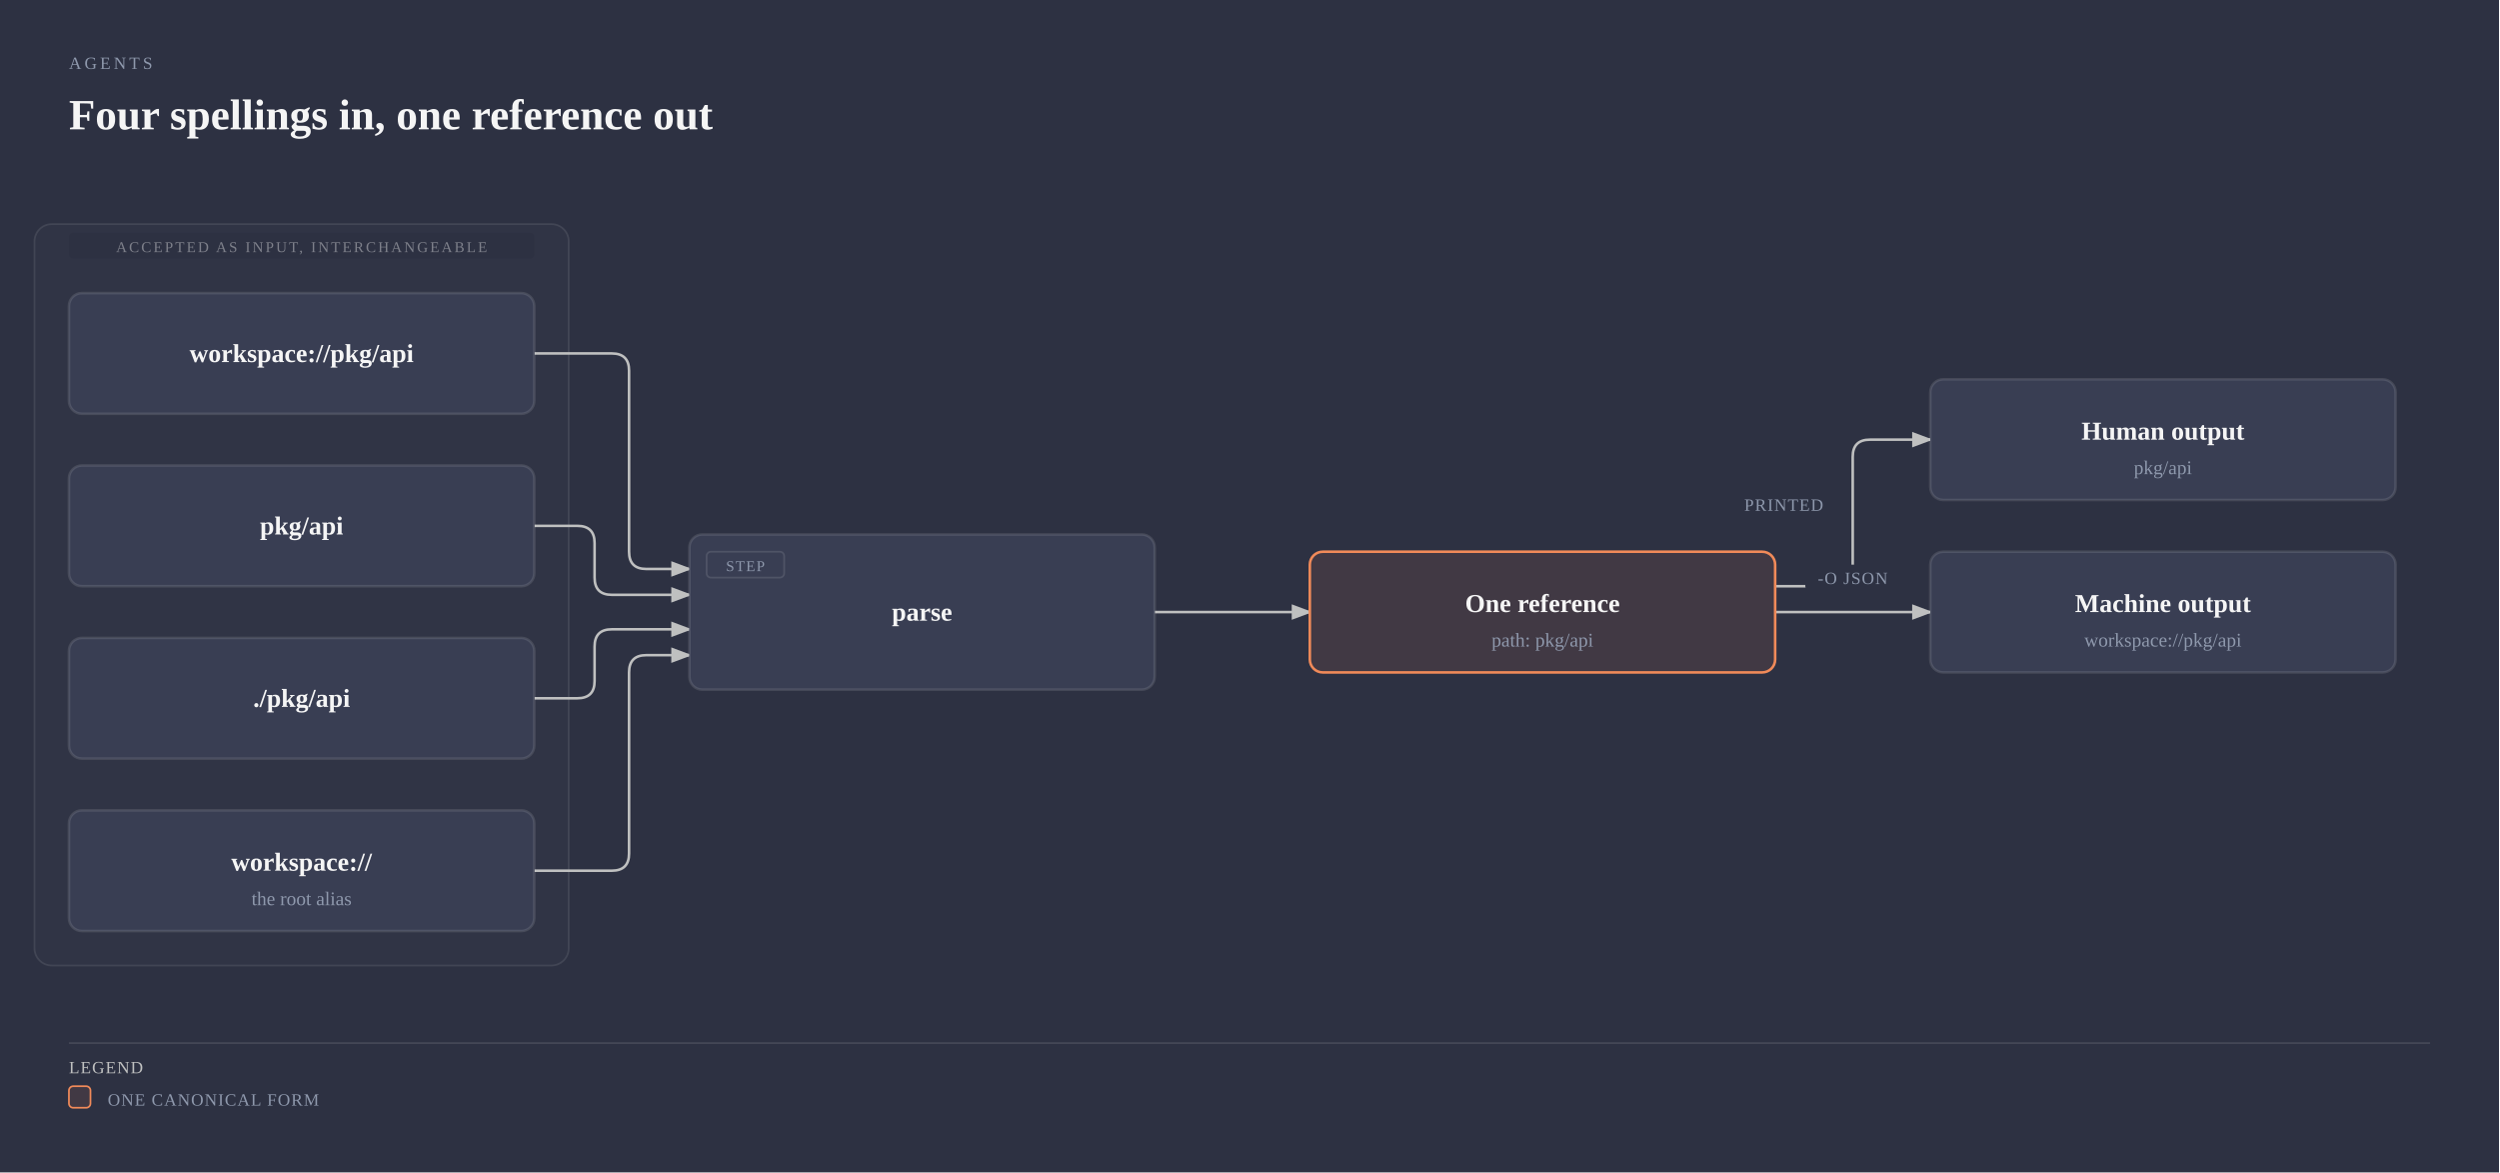
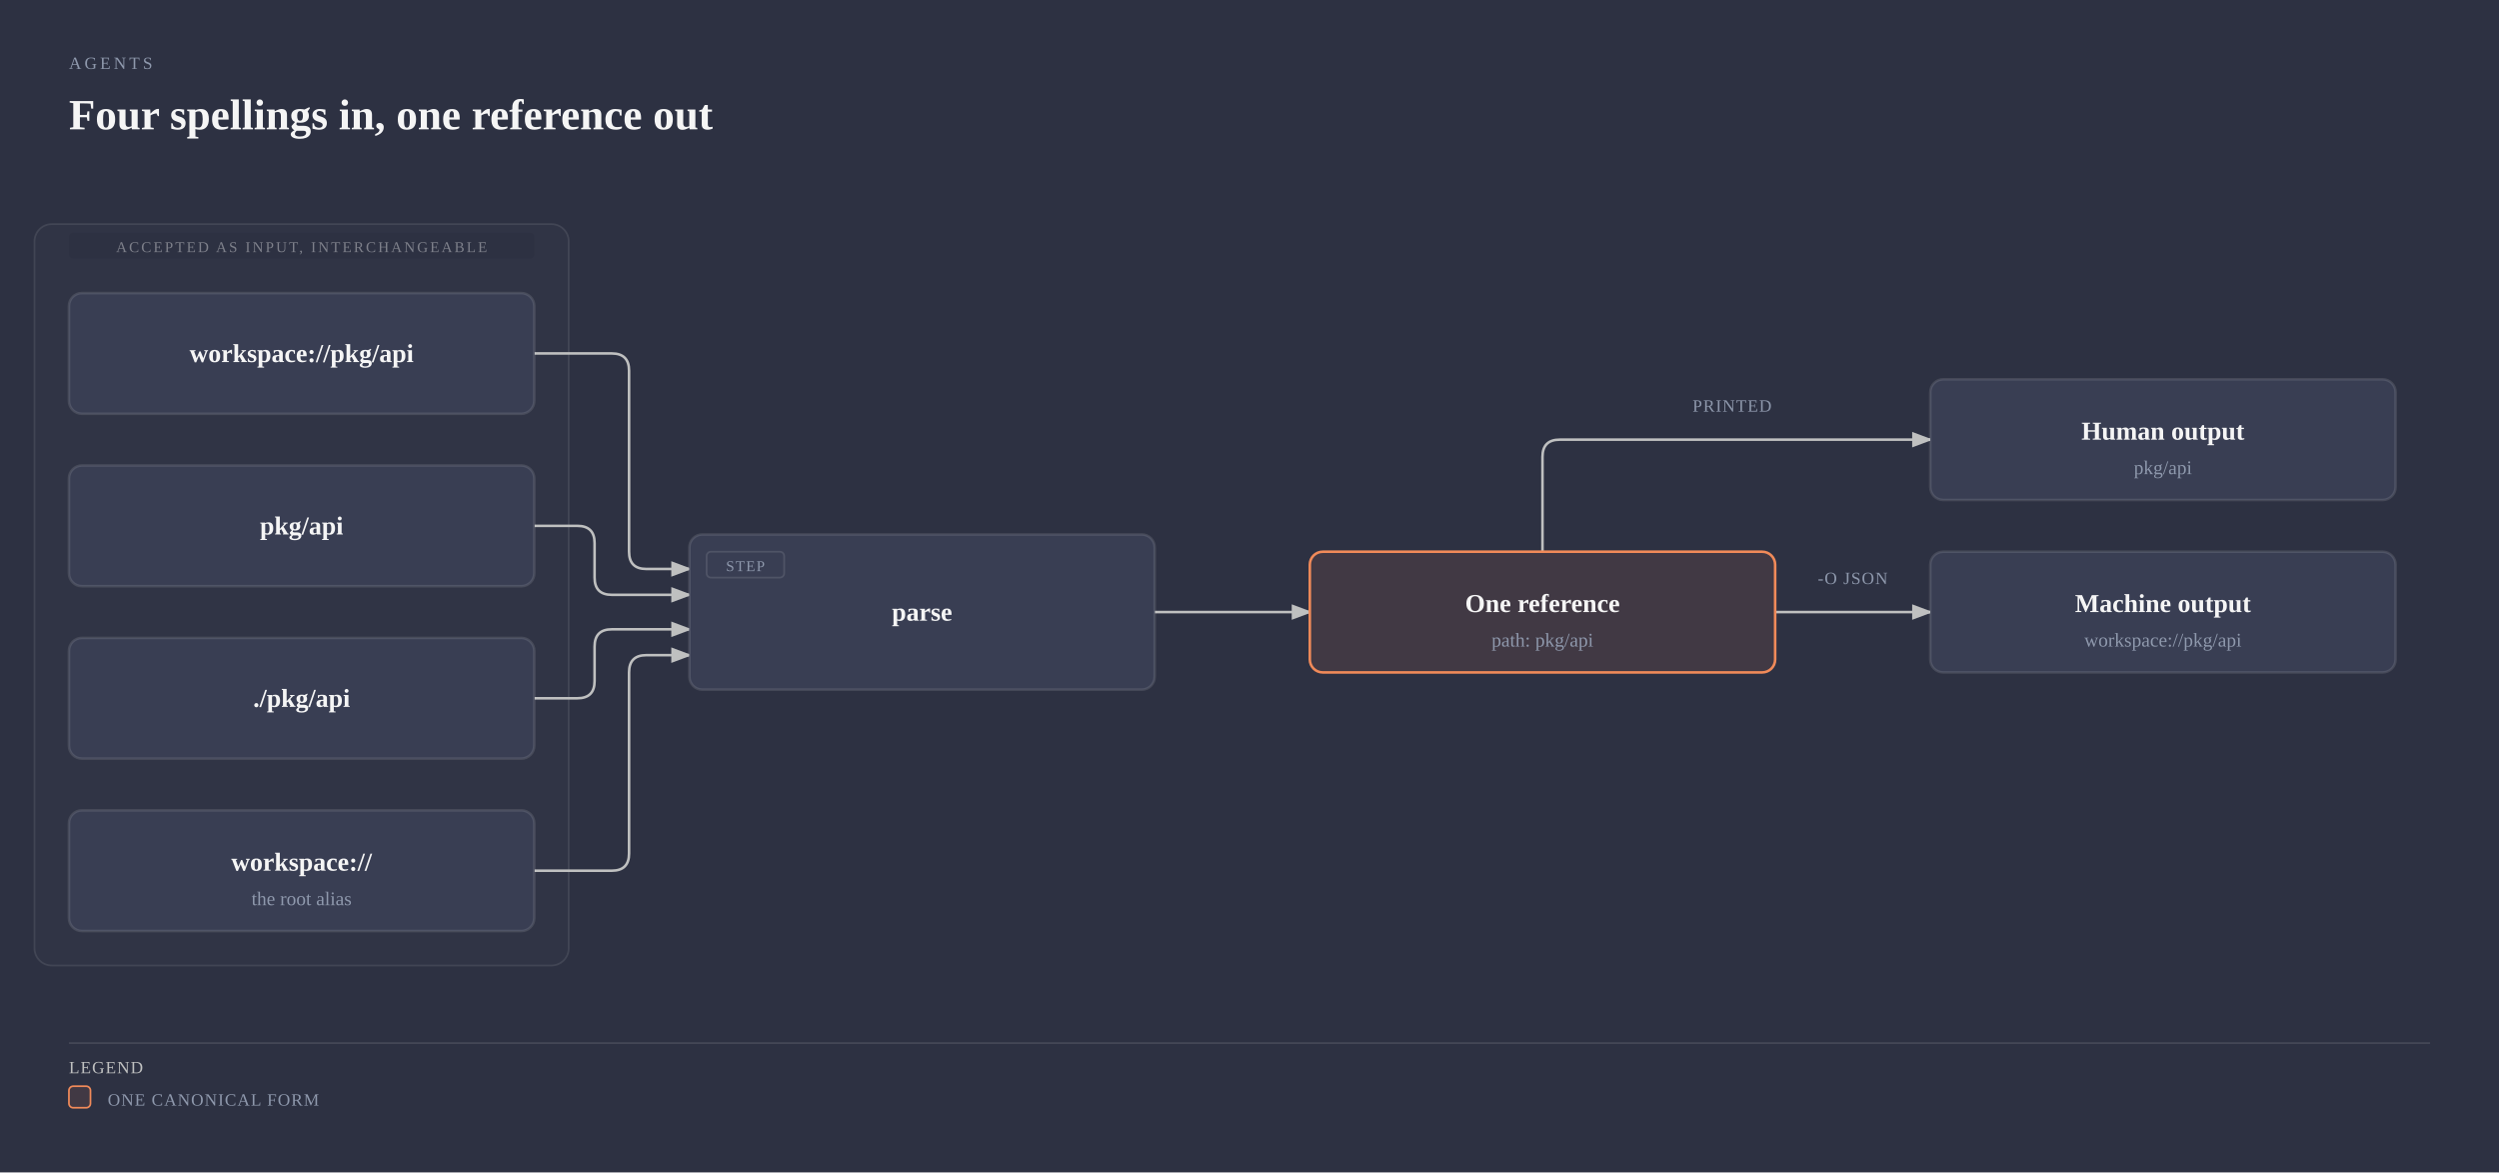
<svg xmlns="http://www.w3.org/2000/svg" viewBox="0 0 1160 544" width="1160" height="544" role="img" aria-labelledby="project-reference-title project-reference-desc" class="magus-diagram">
  <defs>
    <marker id="project-reference-arrow-default" markerWidth="8" markerHeight="6" refX="7" refY="3" orient="auto">
      <polygon points="0 0, 8 3, 0 6" fill="#bfc0c0" />
    </marker>
    <marker id="project-reference-arrow-accent" markerWidth="8" markerHeight="6" refX="7" refY="3" orient="auto">
      <polygon points="0 0, 8 3, 0 6" fill="#f08a59" />
    </marker>
    <marker id="project-reference-arrow-link" markerWidth="8" markerHeight="6" refX="7" refY="3" orient="auto">
      <polygon points="0 0, 8 3, 0 6" fill="#6a95d8" />
    </marker>
  </defs>
  <rect width="100%" height="100%" fill="#2d3142" />
  <text x="32" y="32" fill="#8e98ac" font-size="8" font-family="var(--pico-font-family-monospace, monospace)" style="font-variant-ligatures:none" letter-spacing="0.18em">AGENTS</text>
  <text x="32" y="60" fill="#f5f5f5" font-size="20" font-weight="600" font-family="var(--pico-font-family, sans-serif)">Four spellings in, one reference out</text>
  <g transform="translate(0,40)">
    <rect x="16" y="64" width="248" height="344" rx="8" fill="#f5f5f5" fill-opacity="0.02" stroke="#f5f5f5" stroke-opacity="0.1" stroke-width="0.8" />
    <rect x="32" y="68" width="216" height="12" rx="2" fill="#2d3142" />
    <text x="140" y="77" fill="#f5f5f5" fill-opacity="0.4" font-size="7" font-family="var(--pico-font-family-monospace, monospace)" style="font-variant-ligatures:none" text-anchor="middle" letter-spacing="0.14em">ACCEPTED AS INPUT, INTERCHANGEABLE</text>
-     <path data-edge="rel-&gt;parse" d="M 248 204 L 268 204 Q 276 204 276 212 L 276 228 Q 276 236 284 236 L 320 236" fill="none" stroke="#bfc0c0" stroke-width="1.2" marker-end="url(#project-reference-arrow-default)" />
-     <path data-edge="dot-&gt;parse" d="M 248 284 L 268 284 Q 276 284 276 276 L 276 260 Q 276 252 284 252 L 320 252" fill="none" stroke="#bfc0c0" stroke-width="1.2" marker-end="url(#project-reference-arrow-default)" />
-     <path data-edge="url-&gt;parse" d="M 248 124 L 284 124 Q 292 124 292 132 L 292 216 Q 292 224 300 224 L 320 224" fill="none" stroke="#bfc0c0" stroke-width="1.2" marker-end="url(#project-reference-arrow-default)" />
-     <path data-edge="root-&gt;parse" d="M 248 364 L 284 364 Q 292 364 292 356 L 292 272 Q 292 264 300 264 L 320 264" fill="none" stroke="#bfc0c0" stroke-width="1.2" marker-end="url(#project-reference-arrow-default)" />
-     <path data-edge="parse-&gt;ref" d="M 536 244 L 608 244" fill="none" stroke="#bfc0c0" stroke-width="1.2" marker-end="url(#project-reference-arrow-default)" />
-     <path data-edge="ref-&gt;human" d="M 824 232 L 852 232 Q 860 232 860 224 L 860 172 Q 860 164 868 164 L 896 164" fill="none" stroke="#bfc0c0" stroke-width="1.2" marker-end="url(#project-reference-arrow-default)" />
-     <path data-edge="ref-&gt;machine" d="M 824 244 L 896 244" fill="none" stroke="#bfc0c0" stroke-width="1.2" marker-end="url(#project-reference-arrow-default)" />
-     <rect x="806" y="188" width="44" height="12" rx="2" fill="#2d3142" />
-     <text x="828" y="197" fill="#8e98ac" font-size="8" font-family="var(--pico-font-family-monospace, monospace)" style="font-variant-ligatures:none" text-anchor="middle" letter-spacing="0.06em">PRINTED</text>
+     <path data-edge="rel-&gt;parse" id="project-reference-edge-rel-parse" d="M 248 204 L 268 204 Q 276 204 276 212 L 276 228 Q 276 236 284 236 L 320 236" fill="none" stroke="#bfc0c0" stroke-width="1.2" marker-end="url(#project-reference-arrow-default)" />
+     <path data-edge="dot-&gt;parse" id="project-reference-edge-dot-parse" d="M 248 284 L 268 284 Q 276 284 276 276 L 276 260 Q 276 252 284 252 L 320 252" fill="none" stroke="#bfc0c0" stroke-width="1.2" marker-end="url(#project-reference-arrow-default)" />
+     <path data-edge="url-&gt;parse" id="project-reference-edge-url-parse" d="M 248 124 L 284 124 Q 292 124 292 132 L 292 216 Q 292 224 300 224 L 320 224" fill="none" stroke="#bfc0c0" stroke-width="1.2" marker-end="url(#project-reference-arrow-default)" />
+     <path data-edge="root-&gt;parse" id="project-reference-edge-root-parse" d="M 248 364 L 284 364 Q 292 364 292 356 L 292 272 Q 292 264 300 264 L 320 264" fill="none" stroke="#bfc0c0" stroke-width="1.2" marker-end="url(#project-reference-arrow-default)" />
+     <path data-edge="parse-&gt;ref" id="project-reference-edge-parse-ref" d="M 536 244 L 608 244" fill="none" stroke="#bfc0c0" stroke-width="1.2" marker-end="url(#project-reference-arrow-default)" />
+     <path data-edge="ref-&gt;human" id="project-reference-edge-ref-human" d="M 716 216 L 716 172 Q 716 164 724 164 L 896 164" fill="none" stroke="#bfc0c0" stroke-width="1.2" marker-end="url(#project-reference-arrow-default)" />
+     <path data-edge="ref-&gt;machine" id="project-reference-edge-ref-machine" d="M 824 244 L 896 244" fill="none" stroke="#bfc0c0" stroke-width="1.2" marker-end="url(#project-reference-arrow-default)" />
+     <rect x="782" y="142" width="44" height="12" rx="2" fill="#2d3142" />
+     <text x="804" y="151" fill="#8e98ac" font-size="8" font-family="var(--pico-font-family-monospace, monospace)" style="font-variant-ligatures:none" text-anchor="middle" letter-spacing="0.06em">PRINTED</text>
    <rect x="838" y="222" width="44" height="12" rx="2" fill="#2d3142" />
    <text x="860" y="231" fill="#8e98ac" font-size="8" font-family="var(--pico-font-family-monospace, monospace)" style="font-variant-ligatures:none" text-anchor="middle" letter-spacing="0.06em">-O JSON</text>
    <g data-node="url">
      <rect x="32" y="96" width="216" height="56" rx="6" fill="#2d3142" />
      <rect x="32" y="96" width="216" height="56" rx="6" fill="#393e53" stroke="rgba(245,245,245,0.12)" stroke-width="1.2" />
      <text x="140" y="128" fill="#f5f5f5" font-size="12" font-weight="600" font-family="var(--pico-font-family, sans-serif)" text-anchor="middle">workspace://pkg/api</text>
    </g>
    <g data-node="rel">
      <rect x="32" y="176" width="216" height="56" rx="6" fill="#2d3142" />
      <rect x="32" y="176" width="216" height="56" rx="6" fill="#393e53" stroke="rgba(245,245,245,0.12)" stroke-width="1.2" />
      <text x="140" y="208" fill="#f5f5f5" font-size="12" font-weight="600" font-family="var(--pico-font-family, sans-serif)" text-anchor="middle">pkg/api</text>
    </g>
    <g data-node="dot">
      <rect x="32" y="256" width="216" height="56" rx="6" fill="#2d3142" />
      <rect x="32" y="256" width="216" height="56" rx="6" fill="#393e53" stroke="rgba(245,245,245,0.12)" stroke-width="1.2" />
      <text x="140" y="288" fill="#f5f5f5" font-size="12" font-weight="600" font-family="var(--pico-font-family, sans-serif)" text-anchor="middle">./pkg/api</text>
    </g>
    <g data-node="root">
      <rect x="32" y="336" width="216" height="56" rx="6" fill="#2d3142" />
      <rect x="32" y="336" width="216" height="56" rx="6" fill="#393e53" stroke="rgba(245,245,245,0.12)" stroke-width="1.2" />
      <text x="140" y="364" fill="#f5f5f5" font-size="12" font-weight="600" font-family="var(--pico-font-family, sans-serif)" text-anchor="middle">workspace://</text>
      <text x="140" y="380" fill="#8e98ac" font-size="9" font-family="var(--pico-font-family-monospace, monospace)" style="font-variant-ligatures:none" text-anchor="middle">the root alias</text>
    </g>
    <g data-node="parse">
      <rect x="320" y="208" width="216" height="72" rx="6" fill="#2d3142" />
      <rect x="320" y="208" width="216" height="72" rx="6" fill="#393e53" stroke="rgba(245,245,245,0.12)" stroke-width="1.2" />
      <rect x="328" y="216" width="36" height="12" rx="2" fill="none" stroke="rgba(245,245,245,0.12)" stroke-width="0.8" />
      <text x="346" y="225" fill="#8e98ac" font-size="7" font-family="var(--pico-font-family-monospace, monospace)" style="font-variant-ligatures:none" text-anchor="middle" letter-spacing="0.08em">STEP</text>
      <text x="428" y="248" fill="#f5f5f5" font-size="12" font-weight="600" font-family="var(--pico-font-family, sans-serif)" text-anchor="middle">parse</text>
    </g>
    <g data-node="ref">
      <rect x="608" y="216" width="216" height="56" rx="6" fill="#2d3142" />
      <rect x="608" y="216" width="216" height="56" rx="6" fill="rgba(240,138,89,0.10)" stroke="#f08a59" stroke-width="1.2" />
      <text x="716" y="244" fill="#f5f5f5" font-size="12" font-weight="600" font-family="var(--pico-font-family, sans-serif)" text-anchor="middle">One reference</text>
      <text x="716" y="260" fill="#8e98ac" font-size="9" font-family="var(--pico-font-family-monospace, monospace)" style="font-variant-ligatures:none" text-anchor="middle">path: pkg/api</text>
    </g>
    <g data-node="human">
      <rect x="896" y="136" width="216" height="56" rx="6" fill="#2d3142" />
      <rect x="896" y="136" width="216" height="56" rx="6" fill="#393e53" stroke="rgba(245,245,245,0.12)" stroke-width="1.2" />
      <text x="1004" y="164" fill="#f5f5f5" font-size="12" font-weight="600" font-family="var(--pico-font-family, sans-serif)" text-anchor="middle">Human output</text>
      <text x="1004" y="180" fill="#8e98ac" font-size="9" font-family="var(--pico-font-family-monospace, monospace)" style="font-variant-ligatures:none" text-anchor="middle">pkg/api</text>
    </g>
    <g data-node="machine">
      <rect x="896" y="216" width="216" height="56" rx="6" fill="#2d3142" />
      <rect x="896" y="216" width="216" height="56" rx="6" fill="#393e53" stroke="rgba(245,245,245,0.12)" stroke-width="1.2" />
      <text x="1004" y="244" fill="#f5f5f5" font-size="12" font-weight="600" font-family="var(--pico-font-family, sans-serif)" text-anchor="middle">Machine output</text>
      <text x="1004" y="260" fill="#8e98ac" font-size="9" font-family="var(--pico-font-family-monospace, monospace)" style="font-variant-ligatures:none" text-anchor="middle">workspace://pkg/api</text>
    </g>
    <line x1="32" y1="444" x2="1128" y2="444" stroke="rgba(245,245,245,0.12)" stroke-width="0.8" />
    <text x="32" y="458" fill="#bfc0c0" font-size="8" font-family="var(--pico-font-family-monospace, monospace)" style="font-variant-ligatures:none" letter-spacing="0.06em">LEGEND</text>
    <rect x="32" y="464" width="10" height="10" rx="2" fill="rgba(240,138,89,0.10)" stroke="#f08a59" stroke-width="0.8" />
    <text x="50" y="473" fill="#8e98ac" font-size="8" font-family="var(--pico-font-family-monospace, monospace)" style="font-variant-ligatures:none" letter-spacing="0.06em">ONE CANONICAL FORM</text>
  </g>
</svg>
